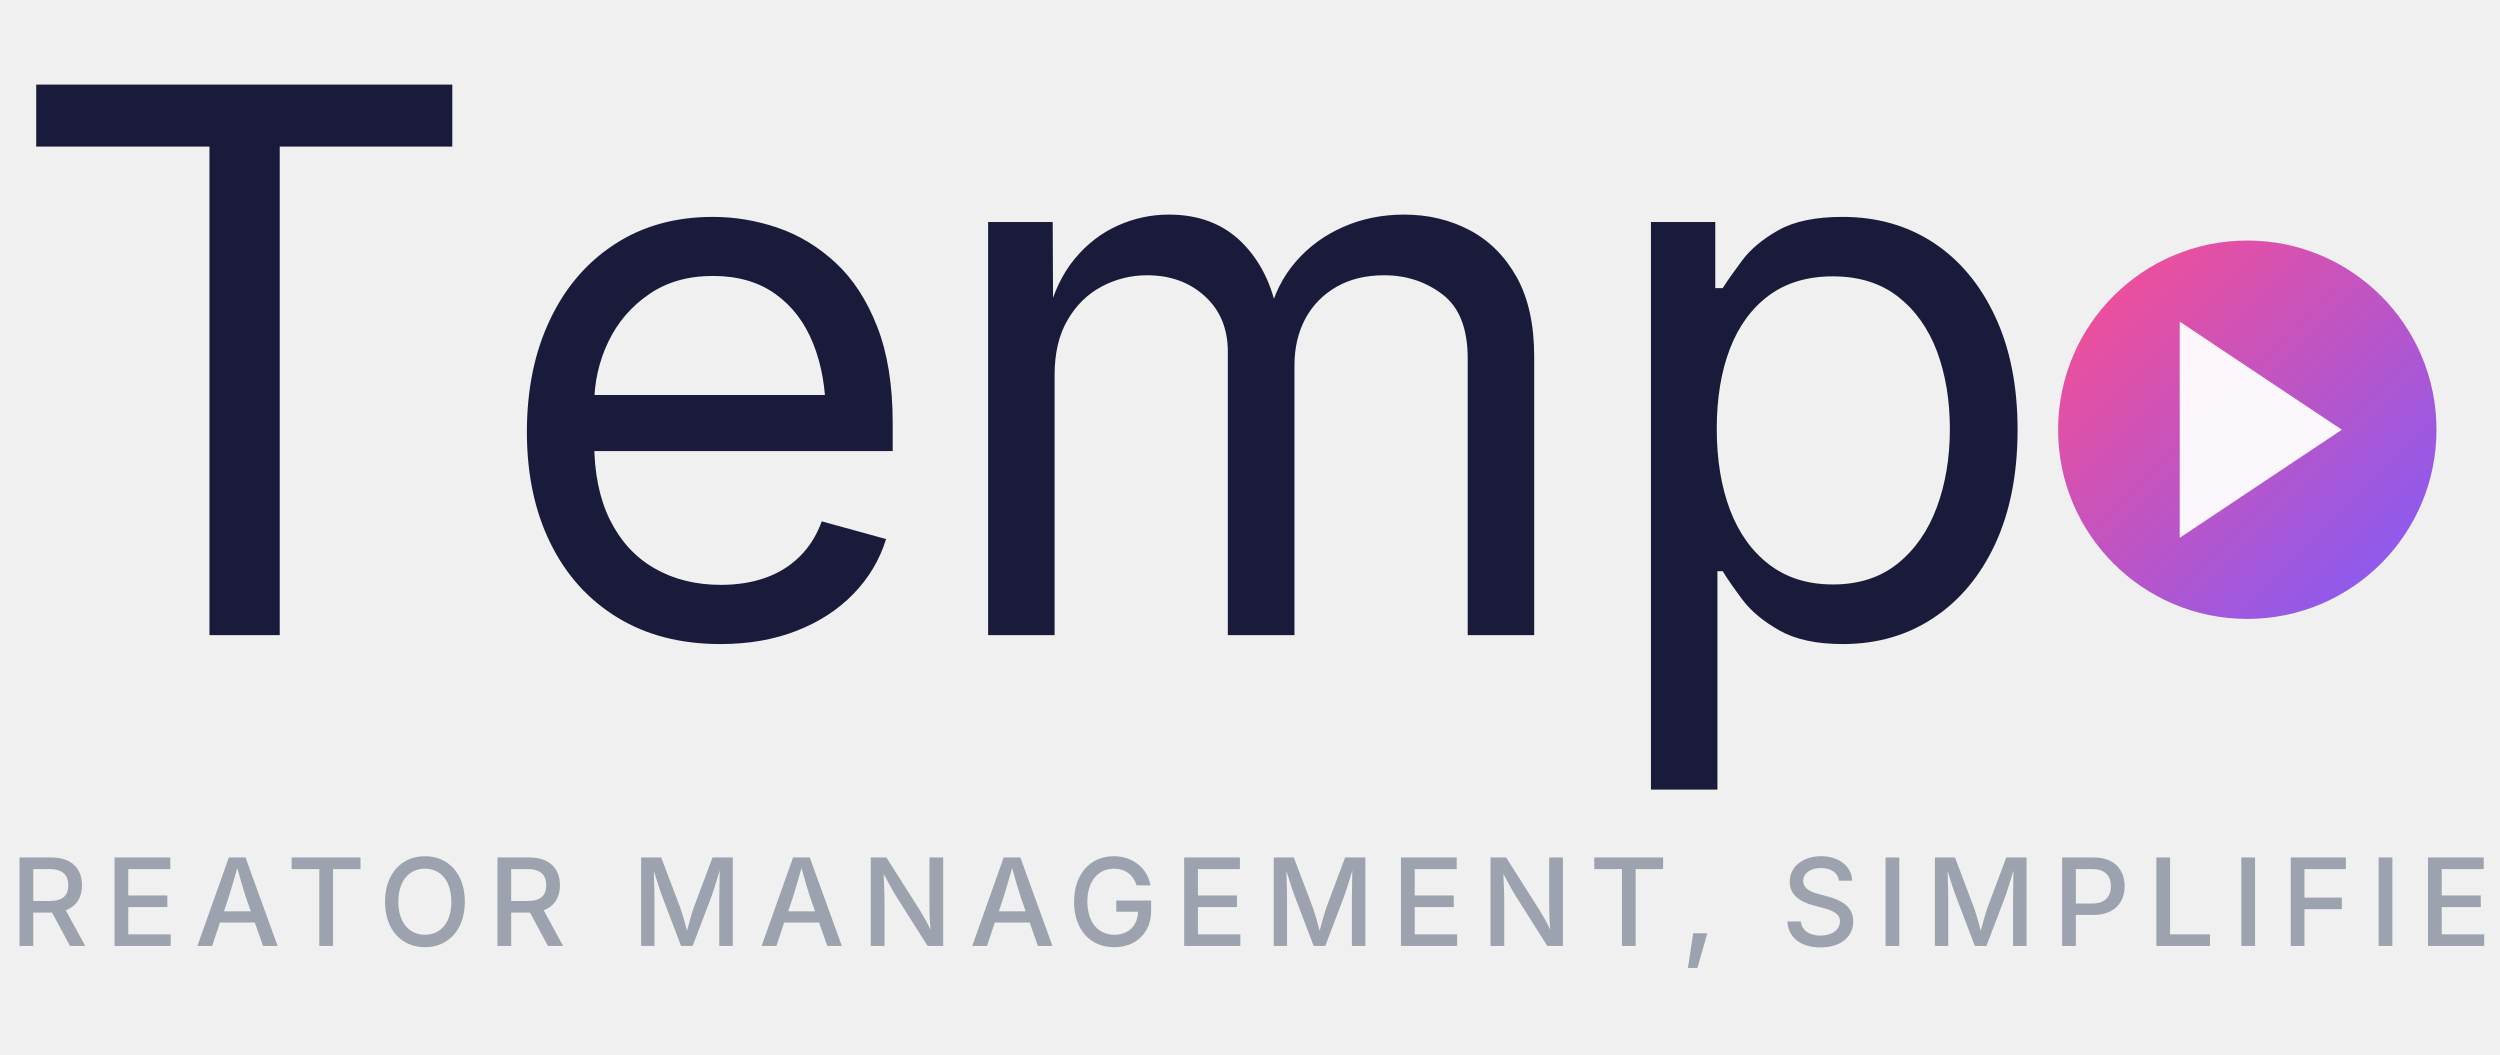
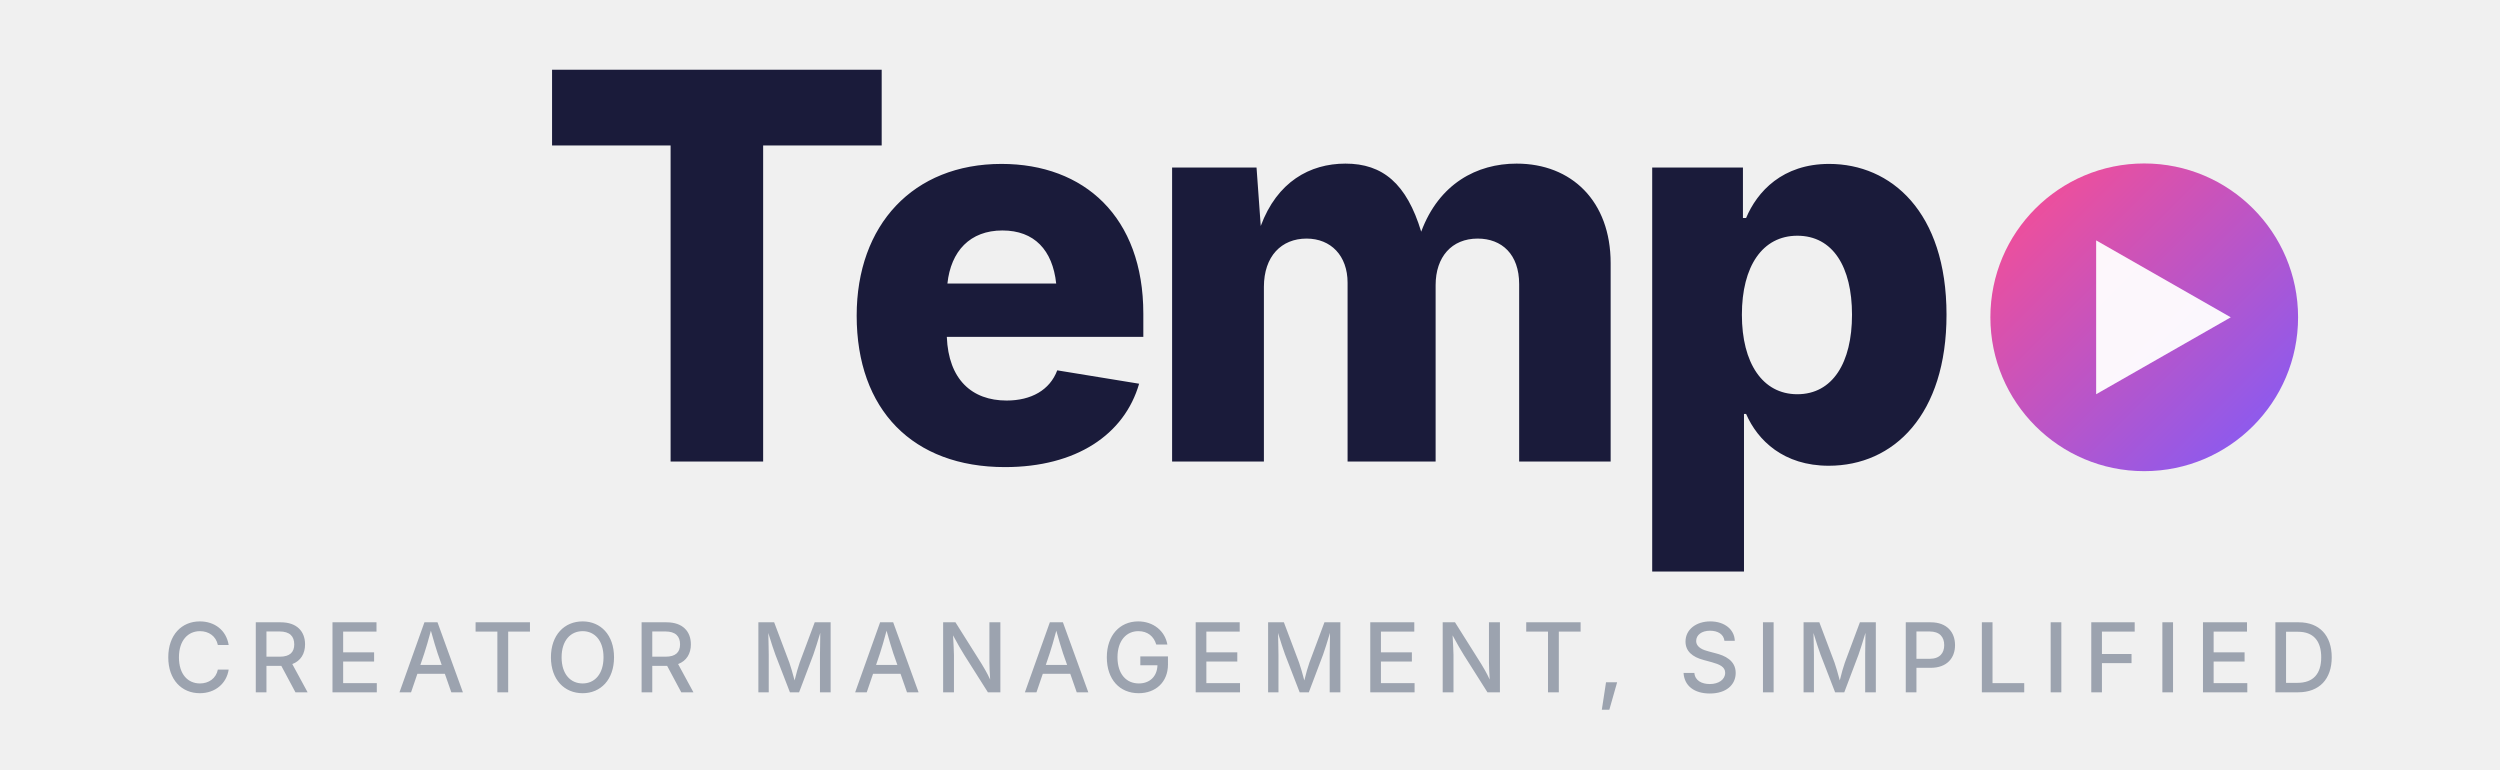
- <svg xmlns="http://www.w3.org/2000/svg" viewBox="0 5 185 78" fill="none">
+ <svg xmlns="http://www.w3.org/2000/svg" viewBox="0 0 260 80" fill="none">
  <defs>
    <linearGradient id="tempo-grad" x1="0%" y1="0%" x2="100%" y2="100%">
      <stop offset="0%" stop-color="#FF4D8D" />
      <stop offset="100%" stop-color="#7C5CFC" />
    </linearGradient>
  </defs>
-   <path d="M15.50 15.85L2.68 15.85L2.68 11.26L33.47 11.26L33.47 15.85L20.70 15.85L20.70 52L15.50 52L15.50 15.85ZM53.32 52.66L53.32 52.66Q48.89 52.66 45.68 50.69Q42.46 48.72 40.73 45.19Q38.99 41.66 38.99 36.96L38.99 36.96Q38.99 32.26 40.69 28.68Q42.38 25.09 45.49 23.07Q48.59 21.05 52.75 21.05L52.75 21.05Q55.18 21.05 57.54 21.85Q59.91 22.66 61.84 24.45Q63.77 26.24 64.91 29.17Q66.06 32.09 66.06 36.33L66.06 36.33L66.06 38.38L42.33 38.38L42.33 34.23L63.41 34.23L61.11 35.76Q61.11 32.75 60.17 30.41Q59.23 28.07 57.37 26.75Q55.51 25.42 52.75 25.42L52.75 25.42Q49.98 25.42 48.02 26.78Q46.05 28.13 45.01 30.30Q43.97 32.48 43.97 34.96L43.97 34.96L43.97 37.73Q43.97 41.12 45.14 43.48Q46.32 45.85 48.44 47.06Q50.56 48.28 53.35 48.28L53.35 48.28Q55.15 48.28 56.63 47.76Q58.11 47.24 59.17 46.19Q60.24 45.14 60.81 43.58L60.81 43.58L65.57 44.89Q64.86 47.19 63.16 48.94Q61.47 50.69 58.97 51.67Q56.46 52.66 53.32 52.66ZM78.04 52L73.12 52L73.12 21.43L77.90 21.43L77.93 28.27L77.55 28.27Q78.18 25.78 79.53 24.15Q80.88 22.52 82.70 21.70Q84.52 20.88 86.49 20.88L86.49 20.88Q89.82 20.88 91.89 22.93Q93.95 24.98 94.55 28.32L94.55 28.32L93.90 28.32Q94.45 26.02 95.89 24.36Q97.34 22.69 99.41 21.79Q101.47 20.88 103.91 20.88L103.91 20.88Q106.56 20.88 108.75 22.03Q110.93 23.18 112.23 25.50Q113.53 27.83 113.53 31.38L113.53 31.38L113.53 52L108.61 52L108.61 31.52Q108.61 28.21 106.75 26.79Q104.89 25.37 102.43 25.37L102.43 25.37Q100.38 25.37 98.89 26.23Q97.40 27.09 96.59 28.59Q95.79 30.10 95.79 32.04L95.79 32.04L95.79 52L90.86 52L90.86 31.03Q90.86 28.48 89.17 26.93Q87.47 25.37 84.88 25.37L84.88 25.37Q83.10 25.37 81.53 26.20Q79.95 27.04 79.00 28.68Q78.04 30.32 78.04 32.75L78.04 32.75L78.04 52ZM127.09 63.43L122.17 63.43L122.17 21.43L126.93 21.43L126.93 26.32L127.48 26.32Q128.00 25.50 128.93 24.26Q129.86 23.02 131.61 22.03Q133.36 21.05 136.34 21.05L136.34 21.05Q140.16 21.05 143.08 22.96Q145.99 24.88 147.64 28.42Q149.30 31.96 149.30 36.80L149.30 36.80Q149.30 41.66 147.66 45.22Q146.02 48.77 143.10 50.71Q140.19 52.66 136.36 52.66L136.36 52.66Q133.46 52.66 131.69 51.66Q129.91 50.66 128.95 49.39Q128.00 48.12 127.48 47.27L127.48 47.27L127.09 47.27L127.09 63.43ZM135.63 48.25L135.63 48.25Q138.50 48.25 140.42 46.71Q142.35 45.16 143.32 42.55Q144.29 39.94 144.29 36.74L144.29 36.74Q144.29 33.57 143.34 31.01Q142.38 28.46 140.45 26.95Q138.52 25.45 135.63 25.45L135.63 25.45Q132.81 25.45 130.89 26.87Q128.98 28.29 128.01 30.82Q127.04 33.35 127.04 36.74L127.04 36.74Q127.04 40.13 128.02 42.73Q129.01 45.33 130.94 46.79Q132.86 48.25 135.63 48.25Z" fill="#1A1B3A" />
-   <circle cx="166.3" cy="36.8" r="14" fill="url(#tempo-grad)" />
-   <polygon points="161.3,28.8 161.3,44.8 173.3,36.8" fill="white" fill-opacity="0.95" />
-   <text x="92.5" y="75" text-anchor="middle" font-family="Inter, sans-serif" font-weight="500" font-size="9" letter-spacing="1.2" fill="#9CA3AF">CREATOR MANAGEMENT, SIMPLIFIED</text>
+   <text x="130" y="48" text-anchor="middle" font-family="Inter, system-ui, -apple-system, sans-serif" font-weight="800" font-size="56" letter-spacing="-2" fill="#1A1B3A">Temp</text>
+   <circle cx="223" cy="33" r="16" fill="url(#tempo-grad)" />
+   <polygon points="218,25 218,41 232,33" fill="white" fill-opacity="0.95" />
+   <text x="130" y="72" text-anchor="middle" font-family="Inter, system-ui, -apple-system, sans-serif" font-weight="500" font-size="10" letter-spacing="1.5" fill="#9CA3AF">CREATOR MANAGEMENT, SIMPLIFIED</text>
</svg>
